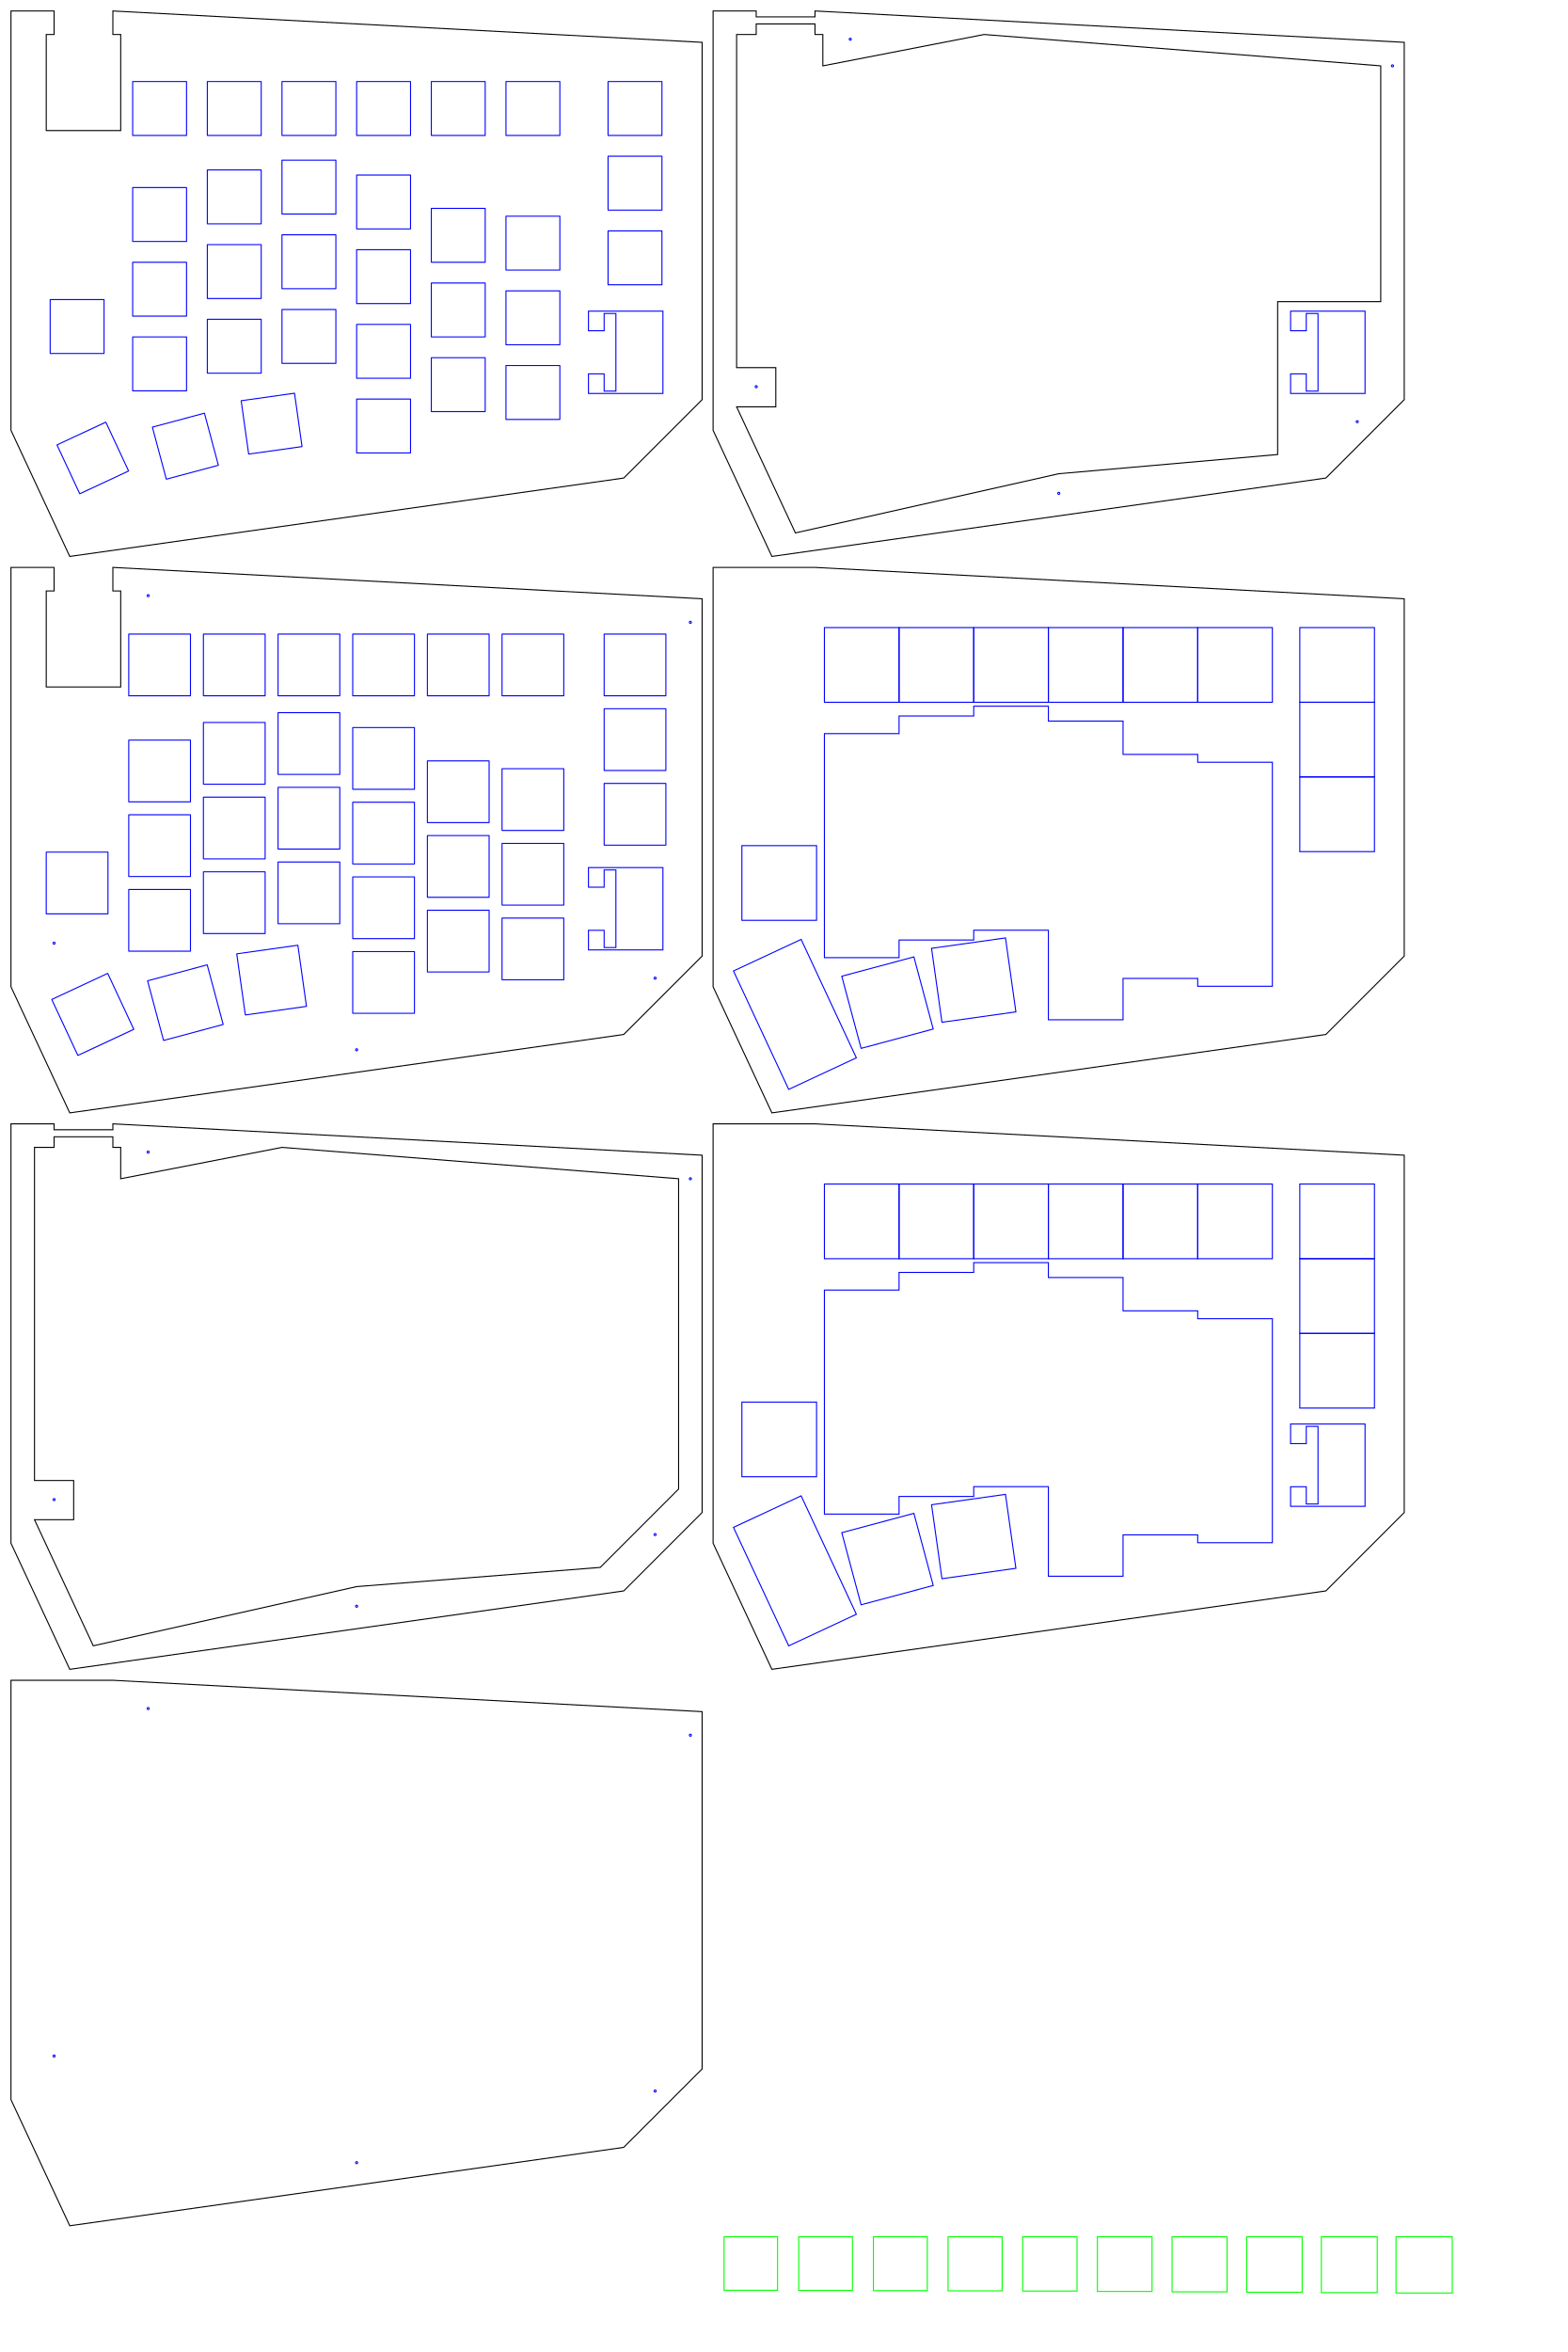
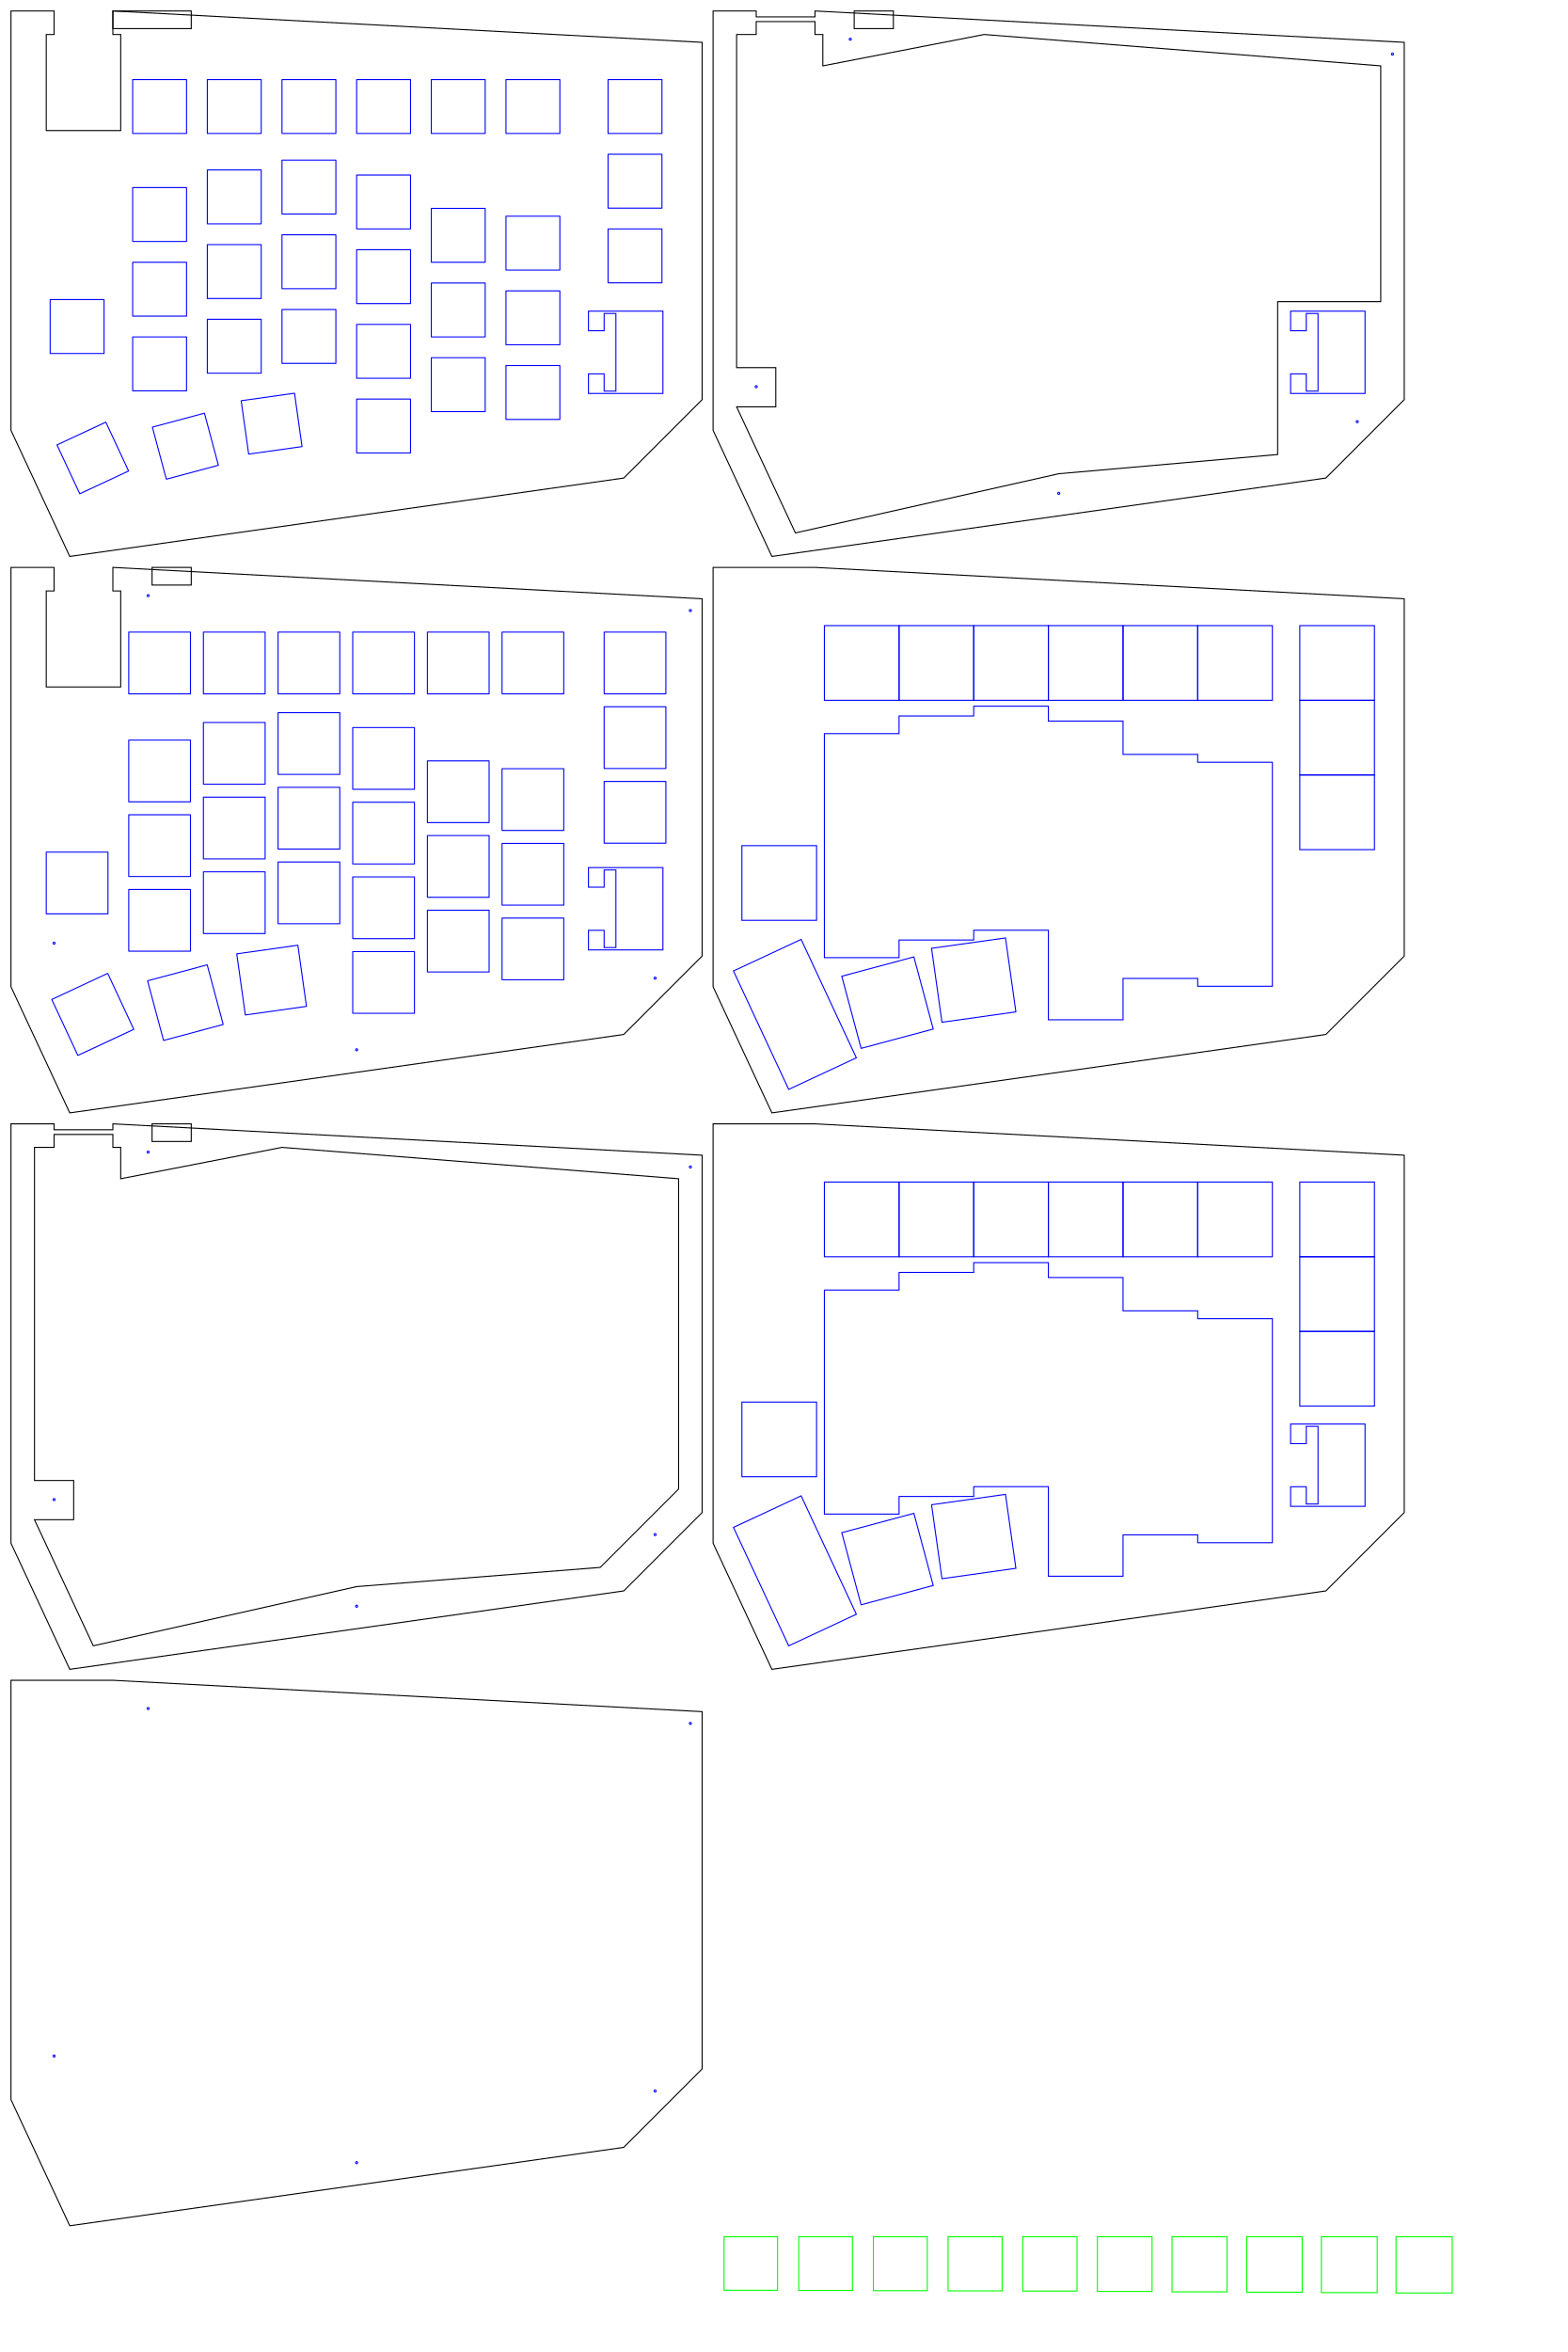
<svg xmlns="http://www.w3.org/2000/svg" baseProfile="full" height="600mm" version="1.1" width="400mm">
  <defs />
  <rect fill="none" height="13.75mm" rx="0.01mm" ry="0.01mm" stroke="#0000ff" width="13.75mm" x="33.85mm" y="47.85mm" />
  <rect fill="none" height="13.75mm" rx="0.01mm" ry="0.01mm" stroke="#0000ff" width="13.75mm" x="33.85mm" y="66.9mm" />
  <rect fill="none" height="13.75mm" rx="0.01mm" ry="0.01mm" stroke="#0000ff" width="13.75mm" x="33.85mm" y="85.95mm" />
  <rect fill="none" height="13.75mm" rx="0.01mm" ry="0.01mm" stroke="#0000ff" width="13.75mm" x="52.9mm" y="43.35mm" />
  <rect fill="none" height="13.75mm" rx="0.01mm" ry="0.01mm" stroke="#0000ff" width="13.75mm" x="52.9mm" y="62.4mm" />
  <rect fill="none" height="13.75mm" rx="0.01mm" ry="0.01mm" stroke="#0000ff" width="13.75mm" x="52.9mm" y="81.45mm" />
  <rect fill="none" height="13.75mm" rx="0.01mm" ry="0.01mm" stroke="#0000ff" width="13.75mm" x="71.95mm" y="40.85mm" />
  <rect fill="none" height="13.75mm" rx="0.01mm" ry="0.01mm" stroke="#0000ff" width="13.75mm" x="71.95mm" y="59.9mm" />
  <rect fill="none" height="13.75mm" rx="0.01mm" ry="0.01mm" stroke="#0000ff" width="13.75mm" x="71.95mm" y="78.95mm" />
  <rect fill="none" height="13.75mm" rx="0.01mm" ry="0.01mm" stroke="#0000ff" width="13.75mm" x="91.0mm" y="44.65mm" />
  <rect fill="none" height="13.75mm" rx="0.01mm" ry="0.01mm" stroke="#0000ff" width="13.75mm" x="91.0mm" y="63.7mm" />
  <rect fill="none" height="13.75mm" rx="0.01mm" ry="0.01mm" stroke="#0000ff" width="13.75mm" x="91.0mm" y="82.75mm" />
  <rect fill="none" height="13.75mm" rx="0.01mm" ry="0.01mm" stroke="#0000ff" width="13.75mm" x="91.0mm" y="101.8mm" />
  <rect fill="none" height="13.75mm" rx="0.01mm" ry="0.01mm" stroke="#0000ff" width="13.75mm" x="110.05mm" y="53.15mm" />
  <rect fill="none" height="13.75mm" rx="0.01mm" ry="0.01mm" stroke="#0000ff" width="13.75mm" x="110.05mm" y="72.2mm" />
  <rect fill="none" height="13.75mm" rx="0.01mm" ry="0.01mm" stroke="#0000ff" width="13.75mm" x="110.05mm" y="91.25mm" />
  <rect fill="none" height="13.75mm" rx="0.01mm" ry="0.01mm" stroke="#0000ff" width="13.75mm" x="129.1mm" y="55.15mm" />
  <rect fill="none" height="13.75mm" rx="0.01mm" ry="0.01mm" stroke="#0000ff" width="13.75mm" x="129.1mm" y="74.2mm" />
  <rect fill="none" height="13.75mm" rx="0.01mm" ry="0.01mm" stroke="#0000ff" width="13.75mm" x="129.1mm" y="93.25mm" />
  <rect fill="none" height="13.75mm" rx="0.01mm" ry="0.01mm" stroke="#0000ff" transform="rotate(65, 89.47966, 441.5401)" width="13.75mm" x="16.8mm" y="109.95mm" />
  <rect fill="none" height="13.75mm" rx="0.01mm" ry="0.01mm" stroke="#0000ff" transform="rotate(0, 74.36166, 314.8324)" width="13.75mm" x="12.8mm" y="76.425mm" />
  <rect fill="none" height="13.75mm" rx="0.01mm" ry="0.01mm" stroke="#0000ff" transform="rotate(-8, 261.9194, 408.4695)" width="13.75mm" x="62.425mm" y="101.2mm" />
  <rect fill="none" height="13.75mm" rx="0.01mm" ry="0.01mm" stroke="#0000ff" transform="rotate(-15, 178.7703, 430.2016)" width="13.75mm" x="40.425mm" y="106.95mm" />
-   <rect fill="none" height="13.75mm" rx="0.01mm" ry="0.01mm" stroke="#0000ff" transform="rotate(0, 153.9201, 104.5977)" width="13.75mm" x="33.85mm" y="20.8mm" />
-   <rect fill="none" height="13.75mm" rx="0.01mm" ry="0.01mm" stroke="#0000ff" transform="rotate(0, 225.9196, 104.5977)" width="13.75mm" x="52.9mm" y="20.8mm" />
-   <rect fill="none" height="13.75mm" rx="0.01mm" ry="0.01mm" stroke="#0000ff" transform="rotate(0, 297.9191, 104.5977)" width="13.75mm" x="71.95mm" y="20.8mm" />
-   <rect fill="none" height="13.75mm" rx="0.01mm" ry="0.01mm" stroke="#0000ff" transform="rotate(0, 369.9186, 104.5977)" width="13.75mm" x="91.0mm" y="20.8mm" />
-   <rect fill="none" height="13.75mm" rx="0.01mm" ry="0.01mm" stroke="#0000ff" transform="rotate(0, 441.918, 104.5977)" width="13.75mm" x="110.05mm" y="20.8mm" />
-   <rect fill="none" height="13.75mm" rx="0.01mm" ry="0.01mm" stroke="#0000ff" transform="rotate(0, 513.9175, 104.5977)" width="13.75mm" x="129.1mm" y="20.8mm" />
-   <rect fill="none" height="13.75mm" rx="0.01mm" ry="0.01mm" stroke="#0000ff" transform="rotate(0, 612.3735, 104.5977)" width="13.75mm" x="155.15mm" y="20.8mm" />
-   <rect fill="none" height="13.75mm" rx="0.01mm" ry="0.01mm" stroke="#0000ff" transform="rotate(0, 612.3735, 176.5971)" width="13.75mm" x="155.15mm" y="39.85mm" />
-   <rect fill="none" height="13.75mm" rx="0.01mm" ry="0.01mm" stroke="#0000ff" transform="rotate(0, 612.3735, 248.5966)" width="13.75mm" x="155.15mm" y="58.9mm" />
+   <rect fill="none" height="13.75mm" rx="0.01mm" ry="0.01mm" stroke="#0000ff" transform="rotate(0, 153.9201, 102.7079)" width="13.75mm" x="33.85mm" y="20.3mm" />
+   <rect fill="none" height="13.75mm" rx="0.01mm" ry="0.01mm" stroke="#0000ff" transform="rotate(0, 225.9196, 102.7079)" width="13.75mm" x="52.9mm" y="20.3mm" />
+   <rect fill="none" height="13.75mm" rx="0.01mm" ry="0.01mm" stroke="#0000ff" transform="rotate(0, 297.9191, 102.7079)" width="13.75mm" x="71.95mm" y="20.3mm" />
+   <rect fill="none" height="13.75mm" rx="0.01mm" ry="0.01mm" stroke="#0000ff" transform="rotate(0, 369.9186, 102.7079)" width="13.75mm" x="91.0mm" y="20.3mm" />
+   <rect fill="none" height="13.75mm" rx="0.01mm" ry="0.01mm" stroke="#0000ff" transform="rotate(0, 441.918, 102.7079)" width="13.75mm" x="110.05mm" y="20.3mm" />
+   <rect fill="none" height="13.75mm" rx="0.01mm" ry="0.01mm" stroke="#0000ff" transform="rotate(0, 513.9175, 102.7079)" width="13.75mm" x="129.1mm" y="20.3mm" />
+   <rect fill="none" height="13.75mm" rx="0.01mm" ry="0.01mm" stroke="#0000ff" transform="rotate(0, 612.3735, 102.7079)" width="13.75mm" x="155.15mm" y="20.3mm" />
+   <rect fill="none" height="13.75mm" rx="0.01mm" ry="0.01mm" stroke="#0000ff" transform="rotate(0, 612.3735, 174.7074)" width="13.75mm" x="155.15mm" y="39.35mm" />
+   <rect fill="none" height="13.75mm" rx="0.01mm" ry="0.01mm" stroke="#0000ff" transform="rotate(0, 612.3735, 246.7069)" width="13.75mm" x="155.15mm" y="58.4mm" />
+   <polygon fill="none" points="184.44,10.583 184.44,27.59 108.85,27.59 108.85,10.583" stroke="#000000" />
  <polygon fill="none" points="10.583,10.583 52.157,10.583 52.157,33.26 44.598,33.26 44.598,125.857 116.409,125.857 116.409,33.26 108.85,33.26 108.85,10.583 677.097,40.819 677.097,385.32 601.507,460.91 67.275,536.5 10.583,414.923" stroke="#000000" />
  <polygon fill="none" points="639.302,379.367 567.492,379.367 567.492,360.47 582.61,360.47 582.61,377.1 593.948,377.1 593.948,302.266 582.61,302.266 582.61,318.895 567.492,318.895 567.492,299.998 639.302,299.998" stroke="#0000ff" />
  <rect fill="none" height="15.75mm" rx="0.01mm" ry="0.01mm" stroke="#0000ff" width="15.75mm" x="32.85mm" y="188.8mm" />
  <rect fill="none" height="15.75mm" rx="0.01mm" ry="0.01mm" stroke="#0000ff" width="15.75mm" x="32.85mm" y="207.85mm" />
  <rect fill="none" height="15.75mm" rx="0.01mm" ry="0.01mm" stroke="#0000ff" width="15.75mm" x="32.85mm" y="226.9mm" />
  <rect fill="none" height="15.75mm" rx="0.01mm" ry="0.01mm" stroke="#0000ff" width="15.75mm" x="51.9mm" y="184.3mm" />
  <rect fill="none" height="15.75mm" rx="0.01mm" ry="0.01mm" stroke="#0000ff" width="15.75mm" x="51.9mm" y="203.35mm" />
  <rect fill="none" height="15.75mm" rx="0.01mm" ry="0.01mm" stroke="#0000ff" width="15.75mm" x="51.9mm" y="222.4mm" />
  <rect fill="none" height="15.75mm" rx="0.01mm" ry="0.01mm" stroke="#0000ff" width="15.75mm" x="70.95mm" y="181.8mm" />
  <rect fill="none" height="15.75mm" rx="0.01mm" ry="0.01mm" stroke="#0000ff" width="15.75mm" x="70.95mm" y="200.85mm" />
  <rect fill="none" height="15.75mm" rx="0.01mm" ry="0.01mm" stroke="#0000ff" width="15.75mm" x="70.95mm" y="219.9mm" />
  <rect fill="none" height="15.75mm" rx="0.01mm" ry="0.01mm" stroke="#0000ff" width="15.75mm" x="90.0mm" y="185.6mm" />
  <rect fill="none" height="15.75mm" rx="0.01mm" ry="0.01mm" stroke="#0000ff" width="15.75mm" x="90.0mm" y="204.65mm" />
  <rect fill="none" height="15.75mm" rx="0.01mm" ry="0.01mm" stroke="#0000ff" width="15.75mm" x="90.0mm" y="223.7mm" />
  <rect fill="none" height="15.75mm" rx="0.01mm" ry="0.01mm" stroke="#0000ff" width="15.75mm" x="90.0mm" y="242.75mm" />
  <rect fill="none" height="15.75mm" rx="0.01mm" ry="0.01mm" stroke="#0000ff" width="15.75mm" x="109.05mm" y="194.1mm" />
  <rect fill="none" height="15.75mm" rx="0.01mm" ry="0.01mm" stroke="#0000ff" width="15.75mm" x="109.05mm" y="213.15mm" />
  <rect fill="none" height="15.75mm" rx="0.01mm" ry="0.01mm" stroke="#0000ff" width="15.75mm" x="109.05mm" y="232.2mm" />
  <rect fill="none" height="15.75mm" rx="0.01mm" ry="0.01mm" stroke="#0000ff" width="15.75mm" x="128.1mm" y="196.1mm" />
  <rect fill="none" height="15.75mm" rx="0.01mm" ry="0.01mm" stroke="#0000ff" width="15.75mm" x="128.1mm" y="215.15mm" />
  <rect fill="none" height="15.75mm" rx="0.01mm" ry="0.01mm" stroke="#0000ff" width="15.75mm" x="128.1mm" y="234.2mm" />
  <rect fill="none" height="15.75mm" rx="0.01mm" ry="0.01mm" stroke="#0000ff" transform="rotate(65, 89.47966, 978.0401)" width="15.75mm" x="15.8mm" y="250.9mm" />
  <rect fill="none" height="15.75mm" rx="0.01mm" ry="0.01mm" stroke="#0000ff" transform="rotate(0, 74.36166, 851.3324)" width="15.75mm" x="11.8mm" y="217.375mm" />
  <rect fill="none" height="15.75mm" rx="0.01mm" ry="0.01mm" stroke="#0000ff" transform="rotate(-8, 261.9194, 944.9695)" width="15.75mm" x="61.425mm" y="242.15mm" />
  <rect fill="none" height="15.75mm" rx="0.01mm" ry="0.01mm" stroke="#0000ff" transform="rotate(-15, 178.7703, 966.7016)" width="15.75mm" x="39.425mm" y="247.9mm" />
-   <rect fill="none" height="15.75mm" rx="0.01mm" ry="0.01mm" stroke="#0000ff" transform="rotate(0, 153.9201, 641.0977)" width="15.75mm" x="32.85mm" y="161.75mm" />
-   <rect fill="none" height="15.75mm" rx="0.01mm" ry="0.01mm" stroke="#0000ff" transform="rotate(0, 225.9196, 641.0977)" width="15.75mm" x="51.9mm" y="161.75mm" />
-   <rect fill="none" height="15.75mm" rx="0.01mm" ry="0.01mm" stroke="#0000ff" transform="rotate(0, 297.9191, 641.0977)" width="15.75mm" x="70.95mm" y="161.75mm" />
-   <rect fill="none" height="15.75mm" rx="0.01mm" ry="0.01mm" stroke="#0000ff" transform="rotate(0, 369.9186, 641.0977)" width="15.75mm" x="90.0mm" y="161.75mm" />
-   <rect fill="none" height="15.75mm" rx="0.01mm" ry="0.01mm" stroke="#0000ff" transform="rotate(0, 441.918, 641.0977)" width="15.75mm" x="109.05mm" y="161.75mm" />
-   <rect fill="none" height="15.75mm" rx="0.01mm" ry="0.01mm" stroke="#0000ff" transform="rotate(0, 513.9175, 641.0977)" width="15.75mm" x="128.1mm" y="161.75mm" />
-   <rect fill="none" height="15.75mm" rx="0.01mm" ry="0.01mm" stroke="#0000ff" transform="rotate(0, 612.3735, 641.0977)" width="15.75mm" x="154.15mm" y="161.75mm" />
-   <rect fill="none" height="15.75mm" rx="0.01mm" ry="0.01mm" stroke="#0000ff" transform="rotate(0, 612.3735, 713.0972)" width="15.75mm" x="154.15mm" y="180.8mm" />
-   <rect fill="none" height="15.75mm" rx="0.01mm" ry="0.01mm" stroke="#0000ff" transform="rotate(0, 612.3735, 785.0966)" width="15.75mm" x="154.15mm" y="199.85mm" />
+   <rect fill="none" height="15.75mm" rx="0.01mm" ry="0.01mm" stroke="#0000ff" transform="rotate(0, 153.9201, 639.2079)" width="15.75mm" x="32.85mm" y="161.25mm" />
+   <rect fill="none" height="15.75mm" rx="0.01mm" ry="0.01mm" stroke="#0000ff" transform="rotate(0, 225.9196, 639.2079)" width="15.75mm" x="51.9mm" y="161.25mm" />
+   <rect fill="none" height="15.75mm" rx="0.01mm" ry="0.01mm" stroke="#0000ff" transform="rotate(0, 297.9191, 639.2079)" width="15.75mm" x="70.95mm" y="161.25mm" />
+   <rect fill="none" height="15.75mm" rx="0.01mm" ry="0.01mm" stroke="#0000ff" transform="rotate(0, 369.9186, 639.2079)" width="15.75mm" x="90.0mm" y="161.25mm" />
+   <rect fill="none" height="15.75mm" rx="0.01mm" ry="0.01mm" stroke="#0000ff" transform="rotate(0, 441.918, 639.2079)" width="15.75mm" x="109.05mm" y="161.25mm" />
+   <rect fill="none" height="15.75mm" rx="0.01mm" ry="0.01mm" stroke="#0000ff" transform="rotate(0, 513.9175, 639.2079)" width="15.75mm" x="128.1mm" y="161.25mm" />
+   <rect fill="none" height="15.75mm" rx="0.01mm" ry="0.01mm" stroke="#0000ff" transform="rotate(0, 612.3735, 639.2079)" width="15.75mm" x="154.15mm" y="161.25mm" />
+   <rect fill="none" height="15.75mm" rx="0.01mm" ry="0.01mm" stroke="#0000ff" transform="rotate(0, 612.3735, 711.2074)" width="15.75mm" x="154.15mm" y="180.3mm" />
+   <rect fill="none" height="15.75mm" rx="0.01mm" ry="0.01mm" stroke="#0000ff" transform="rotate(0, 612.3735, 783.2069)" width="15.75mm" x="154.15mm" y="199.35mm" />
  <polygon fill="none" points="10.583,547.083 52.157,547.083 52.157,569.76 44.598,569.76 44.598,662.357 116.409,662.357 116.409,569.76 108.85,569.76 108.85,547.083 677.097,577.319 677.097,921.82 601.507,997.41 67.275,1073 10.583,951.423" stroke="#000000" />
+   <polygon fill="none" points="184.44,547.083 184.44,564.09 146.645,564.09 146.645,547.083" stroke="#000000" />
  <circle cx="37.8mm" cy="151.95mm" fill="none" r="1" stroke="#0000ff" />
-   <circle cx="176.15mm" cy="158.75mm" fill="none" r="1" stroke="#0000ff" />
+   <circle cx="176.15mm" cy="155.75mm" fill="none" r="1" stroke="#0000ff" />
  <circle cx="91.0mm" cy="267.8mm" fill="none" r="1" stroke="#0000ff" />
  <circle cx="13.8mm" cy="240.6mm" fill="none" r="1" stroke="#0000ff" />
  <circle cx="167.15mm" cy="249.525mm" fill="none" r="1" stroke="#0000ff" />
  <polygon fill="none" points="639.302,915.867 567.492,915.867 567.492,896.97 582.61,896.97 582.61,913.6 593.948,913.6 593.948,838.766 582.61,838.766 582.61,855.395 567.492,855.395 567.492,836.498 639.302,836.498" stroke="#0000ff" />
-   <polygon fill="none" points="33.26,1083.583 10.583,1083.583 10.583,1487.923 67.275,1609.5 601.507,1533.91 677.097,1458.32 677.097,1113.819 108.85,1083.583 108.85,1083.583 108.85,1089.252 52.157,1089.252 52.157,1083.583" stroke="#000000" />
-   <polygon fill="none" points="33.26,1106.26 52.157,1106.26 52.157,1096.055 108.85,1096.055 108.85,1106.26 116.409,1106.26 116.409,1136.496 271.935,1106.26 654.42,1136.496 654.42,1188.464 654.42,1435.643 578.83,1511.233 343.935,1529.753 89.952,1586.823 33.26,1465.246 71.055,1465.246 71.055,1427.451 33.26,1427.451" stroke="#000000" />
+   <polygon fill="none" points="33.26,1083.583 10.583,1083.583 10.583,1487.923 67.275,1609.5 601.507,1533.91 677.097,1458.32 677.097,1113.819 108.85,1083.583 108.85,1089.252 52.157,1089.252 52.157,1083.583" stroke="#000000" />
+   <polygon fill="none" points="33.26,1106.26 52.157,1106.26 52.157,1093.787 108.85,1093.787 108.85,1106.26 116.409,1106.26 116.409,1136.496 271.935,1106.26 654.42,1136.496 654.42,1188.464 654.42,1435.643 578.83,1511.233 343.935,1529.753 89.952,1586.823 33.26,1465.246 71.055,1465.246 71.055,1427.451 33.26,1427.451" stroke="#000000" />
  <circle cx="37.8mm" cy="293.9mm" fill="none" r="1" stroke="#0000ff" />
-   <circle cx="176.15mm" cy="300.7mm" fill="none" r="1" stroke="#0000ff" />
+   <circle cx="176.15mm" cy="297.7mm" fill="none" r="1" stroke="#0000ff" />
  <circle cx="91.0mm" cy="409.75mm" fill="none" r="1" stroke="#0000ff" />
  <circle cx="13.8mm" cy="382.55mm" fill="none" r="1" stroke="#0000ff" />
  <circle cx="167.15mm" cy="391.475mm" fill="none" r="1" stroke="#0000ff" />
-   <polygon fill="none" points="710.357,10.583 687.68,10.583 687.68,414.923 744.373,536.5 1278.605,460.91 1354.195,385.32 1354.195,40.819 785.947,10.583 785.947,10.583 785.947,16.252 729.255,16.252 729.255,10.583" stroke="#000000" />
-   <polygon fill="none" points="710.357,33.26 729.255,33.26 729.255,23.055 785.947,23.055 785.947,33.26 793.506,33.26 793.506,63.496 949.032,33.26 1331.518,63.496 1331.518,290.833 1232.117,290.833 1232.117,438.233 1021.032,456.753 767.05,513.823 710.357,392.246 748.152,392.246 748.152,354.451 710.357,354.451" stroke="#000000" />
+   <polygon fill="none" points="184.44,1083.583 184.44,1100.59 146.645,1100.59 146.645,1083.583" stroke="#000000" />
+   <polygon fill="none" points="710.357,10.583 687.68,10.583 687.68,414.923 744.373,536.5 1278.605,460.91 1354.195,385.32 1354.195,40.819 785.947,10.583 785.947,16.252 729.255,16.252 729.255,10.583" stroke="#000000" />
+   <polygon fill="none" points="710.357,33.26 729.255,33.26 729.255,20.787 785.947,20.787 785.947,33.26 793.506,33.26 793.506,63.496 949.032,33.26 1331.518,63.496 1331.518,290.833 1232.117,290.833 1232.117,438.233 1021.032,456.753 767.05,513.823 710.357,392.246 748.152,392.246 748.152,354.451 710.357,354.451" stroke="#000000" />
  <circle cx="216.95mm" cy="10.0mm" fill="none" r="1" stroke="#0000ff" />
-   <circle cx="355.3mm" cy="16.8mm" fill="none" r="1" stroke="#0000ff" />
+   <circle cx="355.3mm" cy="13.8mm" fill="none" r="1" stroke="#0000ff" />
  <circle cx="270.15mm" cy="125.85mm" fill="none" r="1" stroke="#0000ff" />
  <circle cx="192.95mm" cy="98.65mm" fill="none" r="1" stroke="#0000ff" />
  <circle cx="346.3mm" cy="107.575mm" fill="none" r="1" stroke="#0000ff" />
+   <polygon fill="none" points="861.537,10.583 861.537,27.59 823.742,27.59 823.742,10.583" stroke="#000000" />
  <polygon fill="none" points="1316.4,379.367 1244.589,379.367 1244.589,360.47 1259.707,360.47 1259.707,377.1 1271.046,377.1 1271.046,302.266 1259.707,302.266 1259.707,318.895 1244.589,318.895 1244.589,299.998 1316.4,299.998" stroke="#0000ff" />
  <polygon fill="none" points="10.583,1620.083 108.85,1620.083 677.097,1650.319 677.097,1994.82 601.507,2070.41 67.275,2146 10.583,2024.423" stroke="#000000" />
  <circle cx="37.8mm" cy="435.85mm" fill="none" r="1" stroke="#0000ff" />
-   <circle cx="176.15mm" cy="442.65mm" fill="none" r="1" stroke="#0000ff" />
+   <circle cx="176.15mm" cy="439.65mm" fill="none" r="1" stroke="#0000ff" />
  <circle cx="91.0mm" cy="551.7mm" fill="none" r="1" stroke="#0000ff" />
  <circle cx="13.8mm" cy="524.5mm" fill="none" r="1" stroke="#0000ff" />
  <circle cx="167.15mm" cy="533.425mm" fill="none" r="1" stroke="#0000ff" />
  <polygon fill="none" points="687.68,547.083 785.947,547.083 1354.195,577.319 1354.195,921.82 1278.605,997.41 744.373,1073 687.68,951.423" stroke="#000000" />
  <polygon fill="none" points="795.018,707.333 867.017,707.333 867.017,690.326 939.017,690.326 939.017,680.877 1011.016,680.877 1011.016,695.239 1083.016,695.239 1083.016,727.365 1155.015,727.365 1155.015,734.924 1227.015,734.924 1227.015,950.922 1155.015,950.922 1155.015,943.363 1083.016,943.363 1083.016,983.237 1011.016,983.237 1011.016,896.875 939.017,896.875 939.017,906.324 867.017,906.324 867.017,923.332 795.018,923.332" stroke="#0000ff" />
  <polygon fill="none" points="772.579,905.729 825.829,1019.923 760.575,1050.351 707.325,936.157" stroke="#0000ff" />
  <polygon fill="none" points="715.459,815.333 787.459,815.333 787.459,887.332 715.459,887.332" stroke="#0000ff" />
  <polygon fill="none" points="898.357,914.33 969.656,904.31 979.676,975.609 908.378,985.629" stroke="#0000ff" />
  <polygon fill="none" points="811.777,941.246 881.323,922.611 899.958,992.157 830.412,1010.792" stroke="#0000ff" />
-   <polygon fill="none" points="795.018,605.098 867.017,605.098 867.017,677.097 795.018,677.097" stroke="#0000ff" />
-   <polygon fill="none" points="867.017,605.098 939.017,605.098 939.017,677.097 867.017,677.097" stroke="#0000ff" />
-   <polygon fill="none" points="939.017,605.098 1011.016,605.098 1011.016,677.097 939.017,677.097" stroke="#0000ff" />
-   <polygon fill="none" points="1011.016,605.098 1083.016,605.098 1083.016,677.097 1011.016,677.097" stroke="#0000ff" />
-   <polygon fill="none" points="1083.016,605.098 1155.015,605.098 1155.015,677.097 1083.016,677.097" stroke="#0000ff" />
-   <polygon fill="none" points="1155.015,605.098 1227.015,605.098 1227.015,677.097 1155.015,677.097" stroke="#0000ff" />
-   <polygon fill="none" points="1253.471,605.098 1325.471,605.098 1325.471,677.097 1253.471,677.097" stroke="#0000ff" />
-   <polygon fill="none" points="1253.471,677.097 1325.471,677.097 1325.471,749.097 1253.471,749.097" stroke="#0000ff" />
-   <polygon fill="none" points="1253.471,749.097 1325.471,749.097 1325.471,821.096 1253.471,821.096" stroke="#0000ff" />
+   <polygon fill="none" points="795.018,603.208 867.017,603.208 867.017,675.208 795.018,675.208" stroke="#0000ff" />
+   <polygon fill="none" points="867.017,603.208 939.017,603.208 939.017,675.208 867.017,675.208" stroke="#0000ff" />
+   <polygon fill="none" points="939.017,603.208 1011.016,603.208 1011.016,675.208 939.017,675.208" stroke="#0000ff" />
+   <polygon fill="none" points="1011.016,603.208 1083.016,603.208 1083.016,675.208 1011.016,675.208" stroke="#0000ff" />
+   <polygon fill="none" points="1083.016,603.208 1155.015,603.208 1155.015,675.208 1083.016,675.208" stroke="#0000ff" />
+   <polygon fill="none" points="1155.015,603.208 1227.015,603.208 1227.015,675.208 1155.015,675.208" stroke="#0000ff" />
+   <polygon fill="none" points="1253.471,603.208 1325.471,603.208 1325.471,675.208 1253.471,675.208" stroke="#0000ff" />
+   <polygon fill="none" points="1253.471,675.208 1325.471,675.208 1325.471,747.207 1253.471,747.207" stroke="#0000ff" />
+   <polygon fill="none" points="1253.471,747.207 1325.471,747.207 1325.471,819.207 1253.471,819.207" stroke="#0000ff" />
  <polygon fill="none" points="687.68,1083.583 785.947,1083.583 1354.195,1113.819 1354.195,1458.32 1278.605,1533.91 744.373,1609.5 687.68,1487.923" stroke="#000000" />
  <polygon fill="none" points="795.018,1243.833 867.017,1243.833 867.017,1226.826 939.017,1226.826 939.017,1217.377 1011.016,1217.377 1011.016,1231.739 1083.016,1231.739 1083.016,1263.865 1155.015,1263.865 1155.015,1271.424 1227.015,1271.424 1227.015,1487.422 1155.015,1487.422 1155.015,1479.863 1083.016,1479.863 1083.016,1519.737 1011.016,1519.737 1011.016,1433.375 939.017,1433.375 939.017,1442.824 867.017,1442.824 867.017,1459.832 795.018,1459.832" stroke="#0000ff" />
  <polygon fill="none" points="772.579,1442.229 825.829,1556.423 760.575,1586.851 707.325,1472.657" stroke="#0000ff" />
  <polygon fill="none" points="715.459,1351.833 787.459,1351.833 787.459,1423.832 715.459,1423.832" stroke="#0000ff" />
  <polygon fill="none" points="898.357,1450.83 969.656,1440.81 979.676,1512.109 908.378,1522.129" stroke="#0000ff" />
  <polygon fill="none" points="811.777,1477.746 881.323,1459.111 899.958,1528.657 830.412,1547.292" stroke="#0000ff" />
-   <polygon fill="none" points="795.018,1141.598 867.017,1141.598 867.017,1213.597 795.018,1213.597" stroke="#0000ff" />
-   <polygon fill="none" points="867.017,1141.598 939.017,1141.598 939.017,1213.597 867.017,1213.597" stroke="#0000ff" />
-   <polygon fill="none" points="939.017,1141.598 1011.016,1141.598 1011.016,1213.597 939.017,1213.597" stroke="#0000ff" />
-   <polygon fill="none" points="1011.016,1141.598 1083.016,1141.598 1083.016,1213.597 1011.016,1213.597" stroke="#0000ff" />
-   <polygon fill="none" points="1083.016,1141.598 1155.015,1141.598 1155.015,1213.597 1083.016,1213.597" stroke="#0000ff" />
-   <polygon fill="none" points="1155.015,1141.598 1227.015,1141.598 1227.015,1213.597 1155.015,1213.597" stroke="#0000ff" />
-   <polygon fill="none" points="1253.471,1141.598 1325.471,1141.598 1325.471,1213.597 1253.471,1213.597" stroke="#0000ff" />
-   <polygon fill="none" points="1253.471,1213.597 1325.471,1213.597 1325.471,1285.597 1253.471,1285.597" stroke="#0000ff" />
-   <polygon fill="none" points="1253.471,1285.597 1325.471,1285.597 1325.471,1357.596 1253.471,1357.596" stroke="#0000ff" />
+   <polygon fill="none" points="795.018,1139.708 867.017,1139.708 867.017,1211.708 795.018,1211.708" stroke="#0000ff" />
+   <polygon fill="none" points="867.017,1139.708 939.017,1139.708 939.017,1211.708 867.017,1211.708" stroke="#0000ff" />
+   <polygon fill="none" points="939.017,1139.708 1011.016,1139.708 1011.016,1211.708 939.017,1211.708" stroke="#0000ff" />
+   <polygon fill="none" points="1011.016,1139.708 1083.016,1139.708 1083.016,1211.708 1011.016,1211.708" stroke="#0000ff" />
+   <polygon fill="none" points="1083.016,1139.708 1155.015,1139.708 1155.015,1211.708 1083.016,1211.708" stroke="#0000ff" />
+   <polygon fill="none" points="1155.015,1139.708 1227.015,1139.708 1227.015,1211.708 1155.015,1211.708" stroke="#0000ff" />
+   <polygon fill="none" points="1253.471,1139.708 1325.471,1139.708 1325.471,1211.708 1253.471,1211.708" stroke="#0000ff" />
+   <polygon fill="none" points="1253.471,1211.708 1325.471,1211.708 1325.471,1283.707 1253.471,1283.707" stroke="#0000ff" />
+   <polygon fill="none" points="1253.471,1283.707 1325.471,1283.707 1325.471,1355.707 1253.471,1355.707" stroke="#0000ff" />
  <polygon fill="none" points="1316.4,1452.367 1244.589,1452.367 1244.589,1433.47 1259.707,1433.47 1259.707,1450.1 1271.046,1450.1 1271.046,1375.266 1259.707,1375.266 1259.707,1391.895 1244.589,1391.895 1244.589,1372.998 1316.4,1372.998" stroke="#0000ff" />
  <rect fill="none" height="13.65mm" rx="0mm" ry="0mm" stroke="#00ff00" width="13.65mm" x="184.75mm" y="570.6mm" />
  <rect fill="none" height="13.7mm" rx="0mm" ry="0mm" stroke="#00ff00" width="13.7mm" x="203.8mm" y="570.6mm" />
  <rect fill="none" height="13.75mm" rx="0mm" ry="0mm" stroke="#00ff00" width="13.75mm" x="222.85mm" y="570.6mm" />
  <rect fill="none" height="13.8mm" rx="0mm" ry="0mm" stroke="#00ff00" width="13.8mm" x="241.9mm" y="570.6mm" />
  <rect fill="none" height="13.85mm" rx="0mm" ry="0mm" stroke="#00ff00" width="13.85mm" x="260.95mm" y="570.6mm" />
  <rect fill="none" height="13.95mm" rx="0mm" ry="0mm" stroke="#00ff00" width="13.95mm" x="280.0mm" y="570.6mm" />
  <rect fill="none" height="14.05mm" rx="0mm" ry="0mm" stroke="#00ff00" width="14.05mm" x="299.05mm" y="570.6mm" />
  <rect fill="none" height="14.15mm" rx="0mm" ry="0mm" stroke="#00ff00" width="14.15mm" x="318.1mm" y="570.6mm" />
  <rect fill="none" height="14.25mm" rx="0mm" ry="0mm" stroke="#00ff00" width="14.25mm" x="337.15mm" y="570.6mm" />
  <rect fill="none" height="14.35mm" rx="0mm" ry="0mm" stroke="#00ff00" width="14.35mm" x="356.2mm" y="570.6mm" />
</svg>
